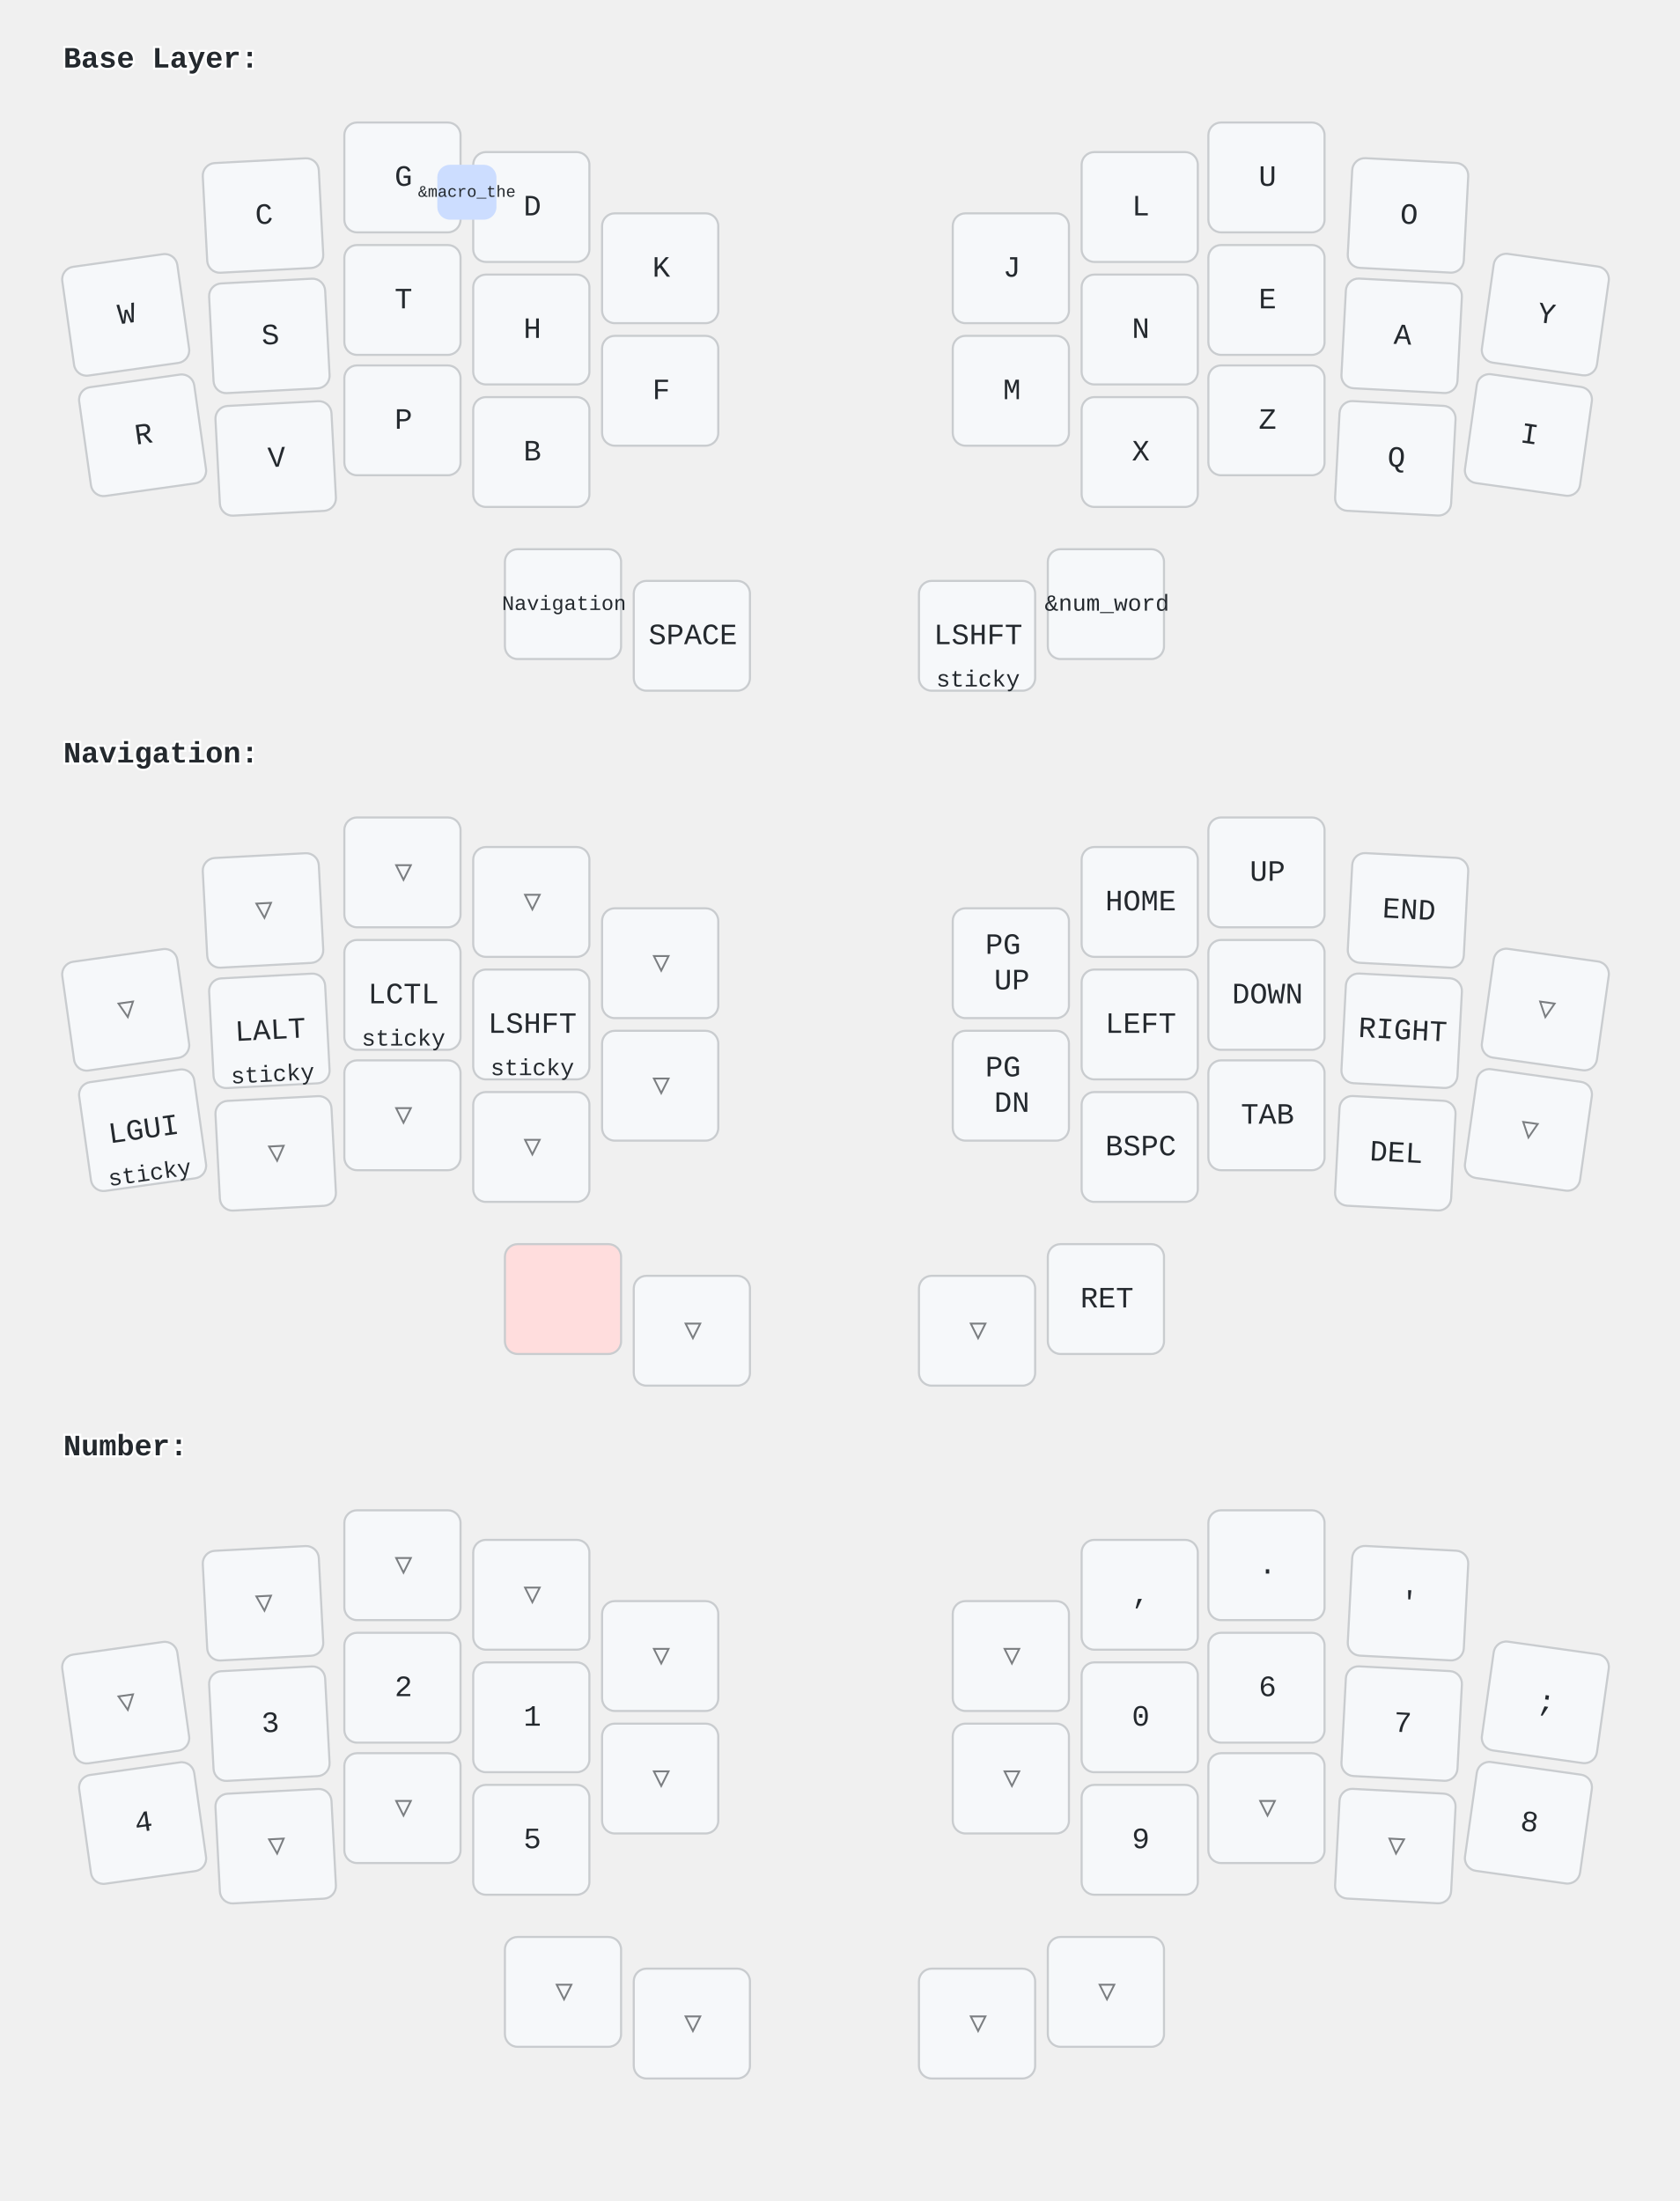
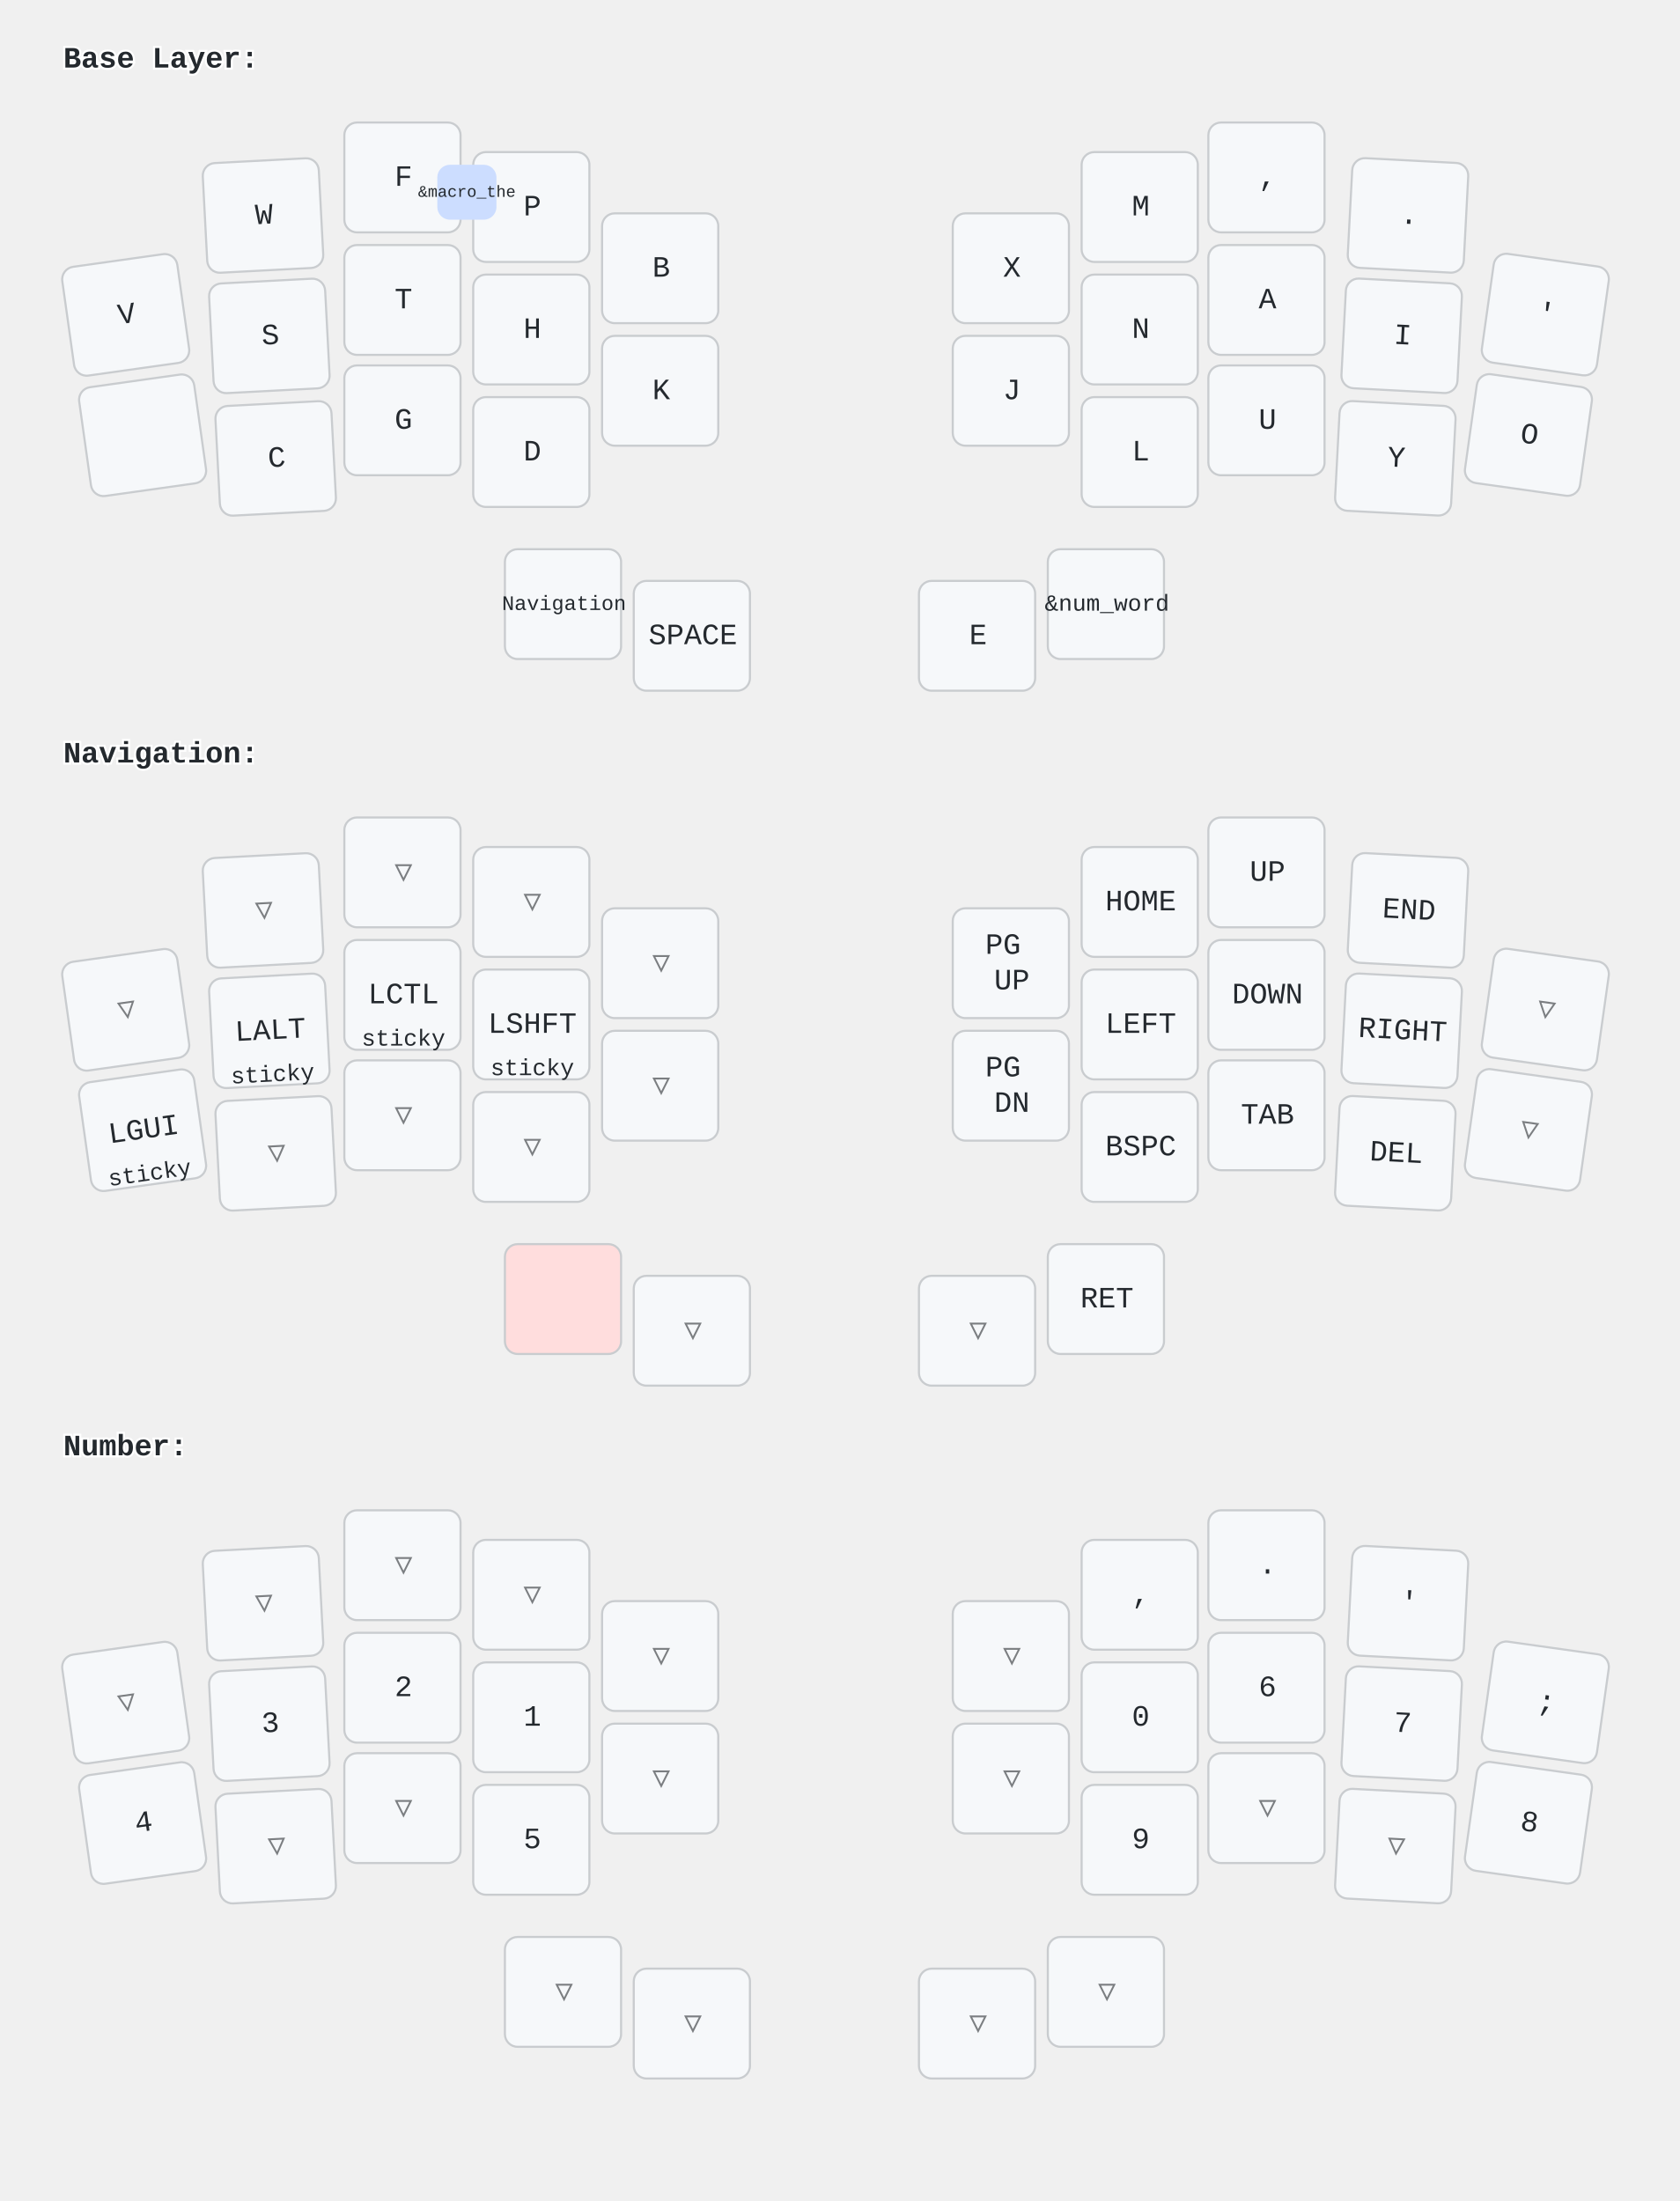
<svg xmlns="http://www.w3.org/2000/svg" width="795" height="1042" viewBox="0 0 795 1042" class="keymap">
  <style>/* inherit to force styles through use tags */
svg path {
    fill: inherit;
}

/* font and background color specifications */
svg.keymap {
    font-family: SFMono-Regular,Consolas,Liberation Mono,Menlo,monospace;
    font-size: 14px;
    font-kerning: normal;
    text-rendering: optimizeLegibility;
    fill: #24292e;
}

/* default key styling */
rect.key {
    fill: #f6f8fa;
    stroke: #c9cccf;
    stroke-width: 1;
}

/* default key side styling, only used is draw_key_sides is set */
rect.side {
    filter: brightness(90%);
}

/* color accent for combo boxes */
rect.combo, rect.combo-separate {
    fill: #cdf;
}

/* color accent for held keys */
rect.held, rect.combo.held {
    fill: #fdd;
}

/* color accent for ghost (optional) keys */
rect.ghost, rect.combo.ghost {
    stroke-dasharray: 4, 4;
    stroke-width: 2;
}

text {
    text-anchor: middle;
    dominant-baseline: middle;
}

/* styling for layer labels */
text.label {
    font-weight: bold;
    text-anchor: start;
    stroke: white;
    stroke-width: 2;
    paint-order: stroke;
}

/* styling for combo tap, and key hold/shifted label text */
text.combo, text.hold, text.shifted {
    font-size: 11px;
}

text.hold {
    text-anchor: middle;
    dominant-baseline: auto;
}

text.shifted {
    text-anchor: middle;
    dominant-baseline: hanging;
}

/* styling for hold/shifted label text in combo box */
text.combo.hold, text.combo.shifted {
    font-size: 8px;
}

/* lighter symbol for transparent keys */
text.trans {
    fill: #7b7e81;
}

/* styling for combo dendrons */
path.combo {
    stroke-width: 1;
    stroke: gray;
    fill: none;
}

/* Start Tabler Icons Cleanup */
/* cannot use height/width with glyphs */
.icon-tabler &gt; path {
    fill: inherit;
    stroke: inherit;
    stroke-width: 2;
}
/* hide tabler's default box */
.icon-tabler &gt; path[stroke="none"][fill="none"] {
    visibility: hidden;
}
/* End Tabler Icons Cleanup */
</style>
  <g transform="translate(30, 0)" class="layer-Base Layer">
    <text x="0" y="28" class="label">Base Layer:</text>
    <g transform="translate(0, 56)">
      <g transform="translate(30, 93) rotate(-8.0)" class="key keypos-0">
        <rect rx="6" ry="6" x="-28" y="-26" width="55" height="52" class="key" />
+         <text x="0" y="0" class="key tap">V</text>
+       </g>
+       <g transform="translate(95, 46) rotate(-3.0)" class="key keypos-1">
+         <rect rx="6" ry="6" x="-28" y="-26" width="55" height="52" class="key" />
        <text x="0" y="0" class="key tap">W</text>
      </g>
-       <g transform="translate(95, 46) rotate(-3.0)" class="key keypos-1">
+       <g transform="translate(161, 28)" class="key keypos-2">
+         <rect rx="6" ry="6" x="-28" y="-26" width="55" height="52" class="key" />
+         <text x="0" y="0" class="key tap">F</text>
+       </g>
+       <g transform="translate(222, 42)" class="key keypos-3">
+         <rect rx="6" ry="6" x="-28" y="-26" width="55" height="52" class="key" />
+         <text x="0" y="0" class="key tap">P</text>
+       </g>
+       <g transform="translate(283, 71)" class="key keypos-4">
+         <rect rx="6" ry="6" x="-28" y="-26" width="55" height="52" class="key" />
+         <text x="0" y="0" class="key tap">B</text>
+       </g>
+       <g transform="translate(449, 71)" class="key keypos-5">
+         <rect rx="6" ry="6" x="-28" y="-26" width="55" height="52" class="key" />
+         <text x="0" y="0" class="key tap">X</text>
+       </g>
+       <g transform="translate(510, 42)" class="key keypos-6">
+         <rect rx="6" ry="6" x="-28" y="-26" width="55" height="52" class="key" />
+         <text x="0" y="0" class="key tap">M</text>
+       </g>
+       <g transform="translate(570, 28)" class="key keypos-7">
+         <rect rx="6" ry="6" x="-28" y="-26" width="55" height="52" class="key" />
+         <text x="0" y="0" class="key tap">,</text>
+       </g>
+       <g transform="translate(637, 46) rotate(3.0)" class="key keypos-8">
+         <rect rx="6" ry="6" x="-28" y="-26" width="55" height="52" class="key" />
+         <text x="0" y="0" class="key tap">.</text>
+       </g>
+       <g transform="translate(702, 93) rotate(8.0)" class="key keypos-9">
+         <rect rx="6" ry="6" x="-28" y="-26" width="55" height="52" class="key" />
+         <text x="0" y="0" class="key tap">'</text>
+       </g>
+       <g transform="translate(38, 150) rotate(-8.0)" class="key keypos-10">
+         <rect rx="6" ry="6" x="-28" y="-26" width="55" height="52" class="key" />
+       </g>
+       <g transform="translate(98, 103) rotate(-3.0)" class="key keypos-11">
+         <rect rx="6" ry="6" x="-28" y="-26" width="55" height="52" class="key" />
+         <text x="0" y="0" class="key tap">S</text>
+       </g>
+       <g transform="translate(161, 86)" class="key keypos-12">
+         <rect rx="6" ry="6" x="-28" y="-26" width="55" height="52" class="key" />
+         <text x="0" y="0" class="key tap">T</text>
+       </g>
+       <g transform="translate(222, 100)" class="key keypos-13">
+         <rect rx="6" ry="6" x="-28" y="-26" width="55" height="52" class="key" />
+         <text x="0" y="0" class="key tap">H</text>
+       </g>
+       <g transform="translate(283, 129)" class="key keypos-14">
+         <rect rx="6" ry="6" x="-28" y="-26" width="55" height="52" class="key" />
+         <text x="0" y="0" class="key tap">K</text>
+       </g>
+       <g transform="translate(449, 129)" class="key keypos-15">
+         <rect rx="6" ry="6" x="-28" y="-26" width="55" height="52" class="key" />
+         <text x="0" y="0" class="key tap">J</text>
+       </g>
+       <g transform="translate(510, 100)" class="key keypos-16">
+         <rect rx="6" ry="6" x="-28" y="-26" width="55" height="52" class="key" />
+         <text x="0" y="0" class="key tap">N</text>
+       </g>
+       <g transform="translate(570, 86)" class="key keypos-17">
+         <rect rx="6" ry="6" x="-28" y="-26" width="55" height="52" class="key" />
+         <text x="0" y="0" class="key tap">A</text>
+       </g>
+       <g transform="translate(634, 103) rotate(3.0)" class="key keypos-18">
+         <rect rx="6" ry="6" x="-28" y="-26" width="55" height="52" class="key" />
+         <text x="0" y="0" class="key tap">I</text>
+       </g>
+       <g transform="translate(694, 150) rotate(8.0)" class="key keypos-19">
+         <rect rx="6" ry="6" x="-28" y="-26" width="55" height="52" class="key" />
+         <text x="0" y="0" class="key tap">O</text>
+       </g>
+       <g transform="translate(101, 161) rotate(-3.0)" class="key keypos-20">
        <rect rx="6" ry="6" x="-28" y="-26" width="55" height="52" class="key" />
        <text x="0" y="0" class="key tap">C</text>
      </g>
-       <g transform="translate(161, 28)" class="key keypos-2">
+       <g transform="translate(161, 143)" class="key keypos-21">
        <rect rx="6" ry="6" x="-28" y="-26" width="55" height="52" class="key" />
        <text x="0" y="0" class="key tap">G</text>
      </g>
-       <g transform="translate(222, 42)" class="key keypos-3">
+       <g transform="translate(222, 158)" class="key keypos-22">
        <rect rx="6" ry="6" x="-28" y="-26" width="55" height="52" class="key" />
        <text x="0" y="0" class="key tap">D</text>
      </g>
-       <g transform="translate(283, 71)" class="key keypos-4">
-         <rect rx="6" ry="6" x="-28" y="-26" width="55" height="52" class="key" />
-         <text x="0" y="0" class="key tap">K</text>
-       </g>
-       <g transform="translate(449, 71)" class="key keypos-5">
-         <rect rx="6" ry="6" x="-28" y="-26" width="55" height="52" class="key" />
-         <text x="0" y="0" class="key tap">J</text>
-       </g>
-       <g transform="translate(510, 42)" class="key keypos-6">
+       <g transform="translate(510, 158)" class="key keypos-23">
        <rect rx="6" ry="6" x="-28" y="-26" width="55" height="52" class="key" />
        <text x="0" y="0" class="key tap">L</text>
      </g>
-       <g transform="translate(570, 28)" class="key keypos-7">
+       <g transform="translate(570, 143)" class="key keypos-24">
        <rect rx="6" ry="6" x="-28" y="-26" width="55" height="52" class="key" />
        <text x="0" y="0" class="key tap">U</text>
      </g>
-       <g transform="translate(637, 46) rotate(3.0)" class="key keypos-8">
-         <rect rx="6" ry="6" x="-28" y="-26" width="55" height="52" class="key" />
-         <text x="0" y="0" class="key tap">O</text>
-       </g>
-       <g transform="translate(702, 93) rotate(8.0)" class="key keypos-9">
+       <g transform="translate(631, 161) rotate(3.0)" class="key keypos-25">
        <rect rx="6" ry="6" x="-28" y="-26" width="55" height="52" class="key" />
        <text x="0" y="0" class="key tap">Y</text>
-       </g>
-       <g transform="translate(38, 150) rotate(-8.0)" class="key keypos-10">
-         <rect rx="6" ry="6" x="-28" y="-26" width="55" height="52" class="key" />
-         <text x="0" y="0" class="key tap">R</text>
-       </g>
-       <g transform="translate(98, 103) rotate(-3.0)" class="key keypos-11">
-         <rect rx="6" ry="6" x="-28" y="-26" width="55" height="52" class="key" />
-         <text x="0" y="0" class="key tap">S</text>
-       </g>
-       <g transform="translate(161, 86)" class="key keypos-12">
-         <rect rx="6" ry="6" x="-28" y="-26" width="55" height="52" class="key" />
-         <text x="0" y="0" class="key tap">T</text>
-       </g>
-       <g transform="translate(222, 100)" class="key keypos-13">
-         <rect rx="6" ry="6" x="-28" y="-26" width="55" height="52" class="key" />
-         <text x="0" y="0" class="key tap">H</text>
-       </g>
-       <g transform="translate(283, 129)" class="key keypos-14">
-         <rect rx="6" ry="6" x="-28" y="-26" width="55" height="52" class="key" />
-         <text x="0" y="0" class="key tap">F</text>
-       </g>
-       <g transform="translate(449, 129)" class="key keypos-15">
-         <rect rx="6" ry="6" x="-28" y="-26" width="55" height="52" class="key" />
-         <text x="0" y="0" class="key tap">M</text>
-       </g>
-       <g transform="translate(510, 100)" class="key keypos-16">
-         <rect rx="6" ry="6" x="-28" y="-26" width="55" height="52" class="key" />
-         <text x="0" y="0" class="key tap">N</text>
-       </g>
-       <g transform="translate(570, 86)" class="key keypos-17">
-         <rect rx="6" ry="6" x="-28" y="-26" width="55" height="52" class="key" />
-         <text x="0" y="0" class="key tap">E</text>
-       </g>
-       <g transform="translate(634, 103) rotate(3.0)" class="key keypos-18">
-         <rect rx="6" ry="6" x="-28" y="-26" width="55" height="52" class="key" />
-         <text x="0" y="0" class="key tap">A</text>
-       </g>
-       <g transform="translate(694, 150) rotate(8.0)" class="key keypos-19">
-         <rect rx="6" ry="6" x="-28" y="-26" width="55" height="52" class="key" />
-         <text x="0" y="0" class="key tap">I</text>
-       </g>
-       <g transform="translate(101, 161) rotate(-3.0)" class="key keypos-20">
-         <rect rx="6" ry="6" x="-28" y="-26" width="55" height="52" class="key" />
-         <text x="0" y="0" class="key tap">V</text>
-       </g>
-       <g transform="translate(161, 143)" class="key keypos-21">
-         <rect rx="6" ry="6" x="-28" y="-26" width="55" height="52" class="key" />
-         <text x="0" y="0" class="key tap">P</text>
-       </g>
-       <g transform="translate(222, 158)" class="key keypos-22">
-         <rect rx="6" ry="6" x="-28" y="-26" width="55" height="52" class="key" />
-         <text x="0" y="0" class="key tap">B</text>
-       </g>
-       <g transform="translate(510, 158)" class="key keypos-23">
-         <rect rx="6" ry="6" x="-28" y="-26" width="55" height="52" class="key" />
-         <text x="0" y="0" class="key tap">X</text>
-       </g>
-       <g transform="translate(570, 143)" class="key keypos-24">
-         <rect rx="6" ry="6" x="-28" y="-26" width="55" height="52" class="key" />
-         <text x="0" y="0" class="key tap">Z</text>
-       </g>
-       <g transform="translate(631, 161) rotate(3.0)" class="key keypos-25">
-         <rect rx="6" ry="6" x="-28" y="-26" width="55" height="52" class="key" />
-         <text x="0" y="0" class="key tap">Q</text>
      </g>
      <g transform="translate(237, 230)" class="key keypos-26">
        <rect rx="6" ry="6" x="-28" y="-26" width="55" height="52" class="key" />
        <text x="0" y="0" class="key tap">
          <tspan style="font-size: 70%">Navigation</tspan>
        </text>
      </g>
      <g transform="translate(298, 245)" class="key keypos-27">
        <rect rx="6" ry="6" x="-28" y="-26" width="55" height="52" class="key" />
        <text x="0" y="0" class="key tap">SPACE</text>
      </g>
      <g transform="translate(433, 245)" class="key keypos-28">
        <rect rx="6" ry="6" x="-28" y="-26" width="55" height="52" class="key" />
-         <text x="0" y="0" class="key tap">LSHFT</text>
-         <text x="0" y="24" class="key hold">sticky</text>
+         <text x="0" y="0" class="key tap">E</text>
      </g>
      <g transform="translate(494, 230)" class="key keypos-29">
        <rect rx="6" ry="6" x="-28" y="-26" width="55" height="52" class="key" />
        <text x="0" y="0" class="key tap">
          <tspan style="font-size: 78%">&amp;num_word</tspan>
        </text>
      </g>
      <g class="combo combopos-0">
        <rect rx="6" ry="6" x="177" y="22" width="28" height="26" class="combo" />
        <text x="191" y="35" class="combo tap">
          <tspan style="font-size: 70%">&amp;macro_the</tspan>
        </text>
      </g>
    </g>
  </g>
  <g transform="translate(30, 329)" class="layer-Navigation">
    <text x="0" y="28" class="label">Navigation:</text>
    <g transform="translate(0, 56)">
      <g transform="translate(30, 93) rotate(-8.0)" class="key trans keypos-0">
        <rect rx="6" ry="6" x="-28" y="-26" width="55" height="52" class="key trans" />
        <text x="0" y="0" class="key trans tap">▽</text>
      </g>
      <g transform="translate(95, 46) rotate(-3.0)" class="key trans keypos-1">
        <rect rx="6" ry="6" x="-28" y="-26" width="55" height="52" class="key trans" />
        <text x="0" y="0" class="key trans tap">▽</text>
      </g>
      <g transform="translate(161, 28)" class="key trans keypos-2">
        <rect rx="6" ry="6" x="-28" y="-26" width="55" height="52" class="key trans" />
        <text x="0" y="0" class="key trans tap">▽</text>
      </g>
      <g transform="translate(222, 42)" class="key trans keypos-3">
        <rect rx="6" ry="6" x="-28" y="-26" width="55" height="52" class="key trans" />
        <text x="0" y="0" class="key trans tap">▽</text>
      </g>
      <g transform="translate(283, 71)" class="key trans keypos-4">
        <rect rx="6" ry="6" x="-28" y="-26" width="55" height="52" class="key trans" />
        <text x="0" y="0" class="key trans tap">▽</text>
      </g>
      <g transform="translate(449, 71)" class="key keypos-5">
        <rect rx="6" ry="6" x="-28" y="-26" width="55" height="52" class="key" />
        <text x="0" y="0" class="key tap">
          <tspan x="0" dy="-0.6em">PG</tspan>
          <tspan x="0" dy="1.2em">UP</tspan>
        </text>
      </g>
      <g transform="translate(510, 42)" class="key keypos-6">
        <rect rx="6" ry="6" x="-28" y="-26" width="55" height="52" class="key" />
        <text x="0" y="0" class="key tap">HOME</text>
      </g>
      <g transform="translate(570, 28)" class="key keypos-7">
        <rect rx="6" ry="6" x="-28" y="-26" width="55" height="52" class="key" />
        <text x="0" y="0" class="key tap">UP</text>
      </g>
      <g transform="translate(637, 46) rotate(3.0)" class="key keypos-8">
        <rect rx="6" ry="6" x="-28" y="-26" width="55" height="52" class="key" />
        <text x="0" y="0" class="key tap">END</text>
      </g>
      <g transform="translate(702, 93) rotate(8.0)" class="key trans keypos-9">
        <rect rx="6" ry="6" x="-28" y="-26" width="55" height="52" class="key trans" />
        <text x="0" y="0" class="key trans tap">▽</text>
      </g>
      <g transform="translate(38, 150) rotate(-8.0)" class="key keypos-10">
        <rect rx="6" ry="6" x="-28" y="-26" width="55" height="52" class="key" />
        <text x="0" y="0" class="key tap">LGUI</text>
        <text x="0" y="24" class="key hold">sticky</text>
      </g>
      <g transform="translate(98, 103) rotate(-3.0)" class="key keypos-11">
        <rect rx="6" ry="6" x="-28" y="-26" width="55" height="52" class="key" />
        <text x="0" y="0" class="key tap">LALT</text>
        <text x="0" y="24" class="key hold">sticky</text>
      </g>
      <g transform="translate(161, 86)" class="key keypos-12">
        <rect rx="6" ry="6" x="-28" y="-26" width="55" height="52" class="key" />
        <text x="0" y="0" class="key tap">LCTL</text>
        <text x="0" y="24" class="key hold">sticky</text>
      </g>
      <g transform="translate(222, 100)" class="key keypos-13">
        <rect rx="6" ry="6" x="-28" y="-26" width="55" height="52" class="key" />
        <text x="0" y="0" class="key tap">LSHFT</text>
        <text x="0" y="24" class="key hold">sticky</text>
      </g>
      <g transform="translate(283, 129)" class="key trans keypos-14">
        <rect rx="6" ry="6" x="-28" y="-26" width="55" height="52" class="key trans" />
        <text x="0" y="0" class="key trans tap">▽</text>
      </g>
      <g transform="translate(449, 129)" class="key keypos-15">
        <rect rx="6" ry="6" x="-28" y="-26" width="55" height="52" class="key" />
        <text x="0" y="0" class="key tap">
          <tspan x="0" dy="-0.6em">PG</tspan>
          <tspan x="0" dy="1.2em">DN</tspan>
        </text>
      </g>
      <g transform="translate(510, 100)" class="key keypos-16">
        <rect rx="6" ry="6" x="-28" y="-26" width="55" height="52" class="key" />
        <text x="0" y="0" class="key tap">LEFT</text>
      </g>
      <g transform="translate(570, 86)" class="key keypos-17">
        <rect rx="6" ry="6" x="-28" y="-26" width="55" height="52" class="key" />
        <text x="0" y="0" class="key tap">DOWN</text>
      </g>
      <g transform="translate(634, 103) rotate(3.0)" class="key keypos-18">
        <rect rx="6" ry="6" x="-28" y="-26" width="55" height="52" class="key" />
        <text x="0" y="0" class="key tap">RIGHT</text>
      </g>
      <g transform="translate(694, 150) rotate(8.0)" class="key trans keypos-19">
        <rect rx="6" ry="6" x="-28" y="-26" width="55" height="52" class="key trans" />
        <text x="0" y="0" class="key trans tap">▽</text>
      </g>
      <g transform="translate(101, 161) rotate(-3.0)" class="key trans keypos-20">
        <rect rx="6" ry="6" x="-28" y="-26" width="55" height="52" class="key trans" />
        <text x="0" y="0" class="key trans tap">▽</text>
      </g>
      <g transform="translate(161, 143)" class="key trans keypos-21">
        <rect rx="6" ry="6" x="-28" y="-26" width="55" height="52" class="key trans" />
        <text x="0" y="0" class="key trans tap">▽</text>
      </g>
      <g transform="translate(222, 158)" class="key trans keypos-22">
        <rect rx="6" ry="6" x="-28" y="-26" width="55" height="52" class="key trans" />
        <text x="0" y="0" class="key trans tap">▽</text>
      </g>
      <g transform="translate(510, 158)" class="key keypos-23">
        <rect rx="6" ry="6" x="-28" y="-26" width="55" height="52" class="key" />
        <text x="0" y="0" class="key tap">BSPC</text>
      </g>
      <g transform="translate(570, 143)" class="key keypos-24">
        <rect rx="6" ry="6" x="-28" y="-26" width="55" height="52" class="key" />
        <text x="0" y="0" class="key tap">TAB</text>
      </g>
      <g transform="translate(631, 161) rotate(3.0)" class="key keypos-25">
        <rect rx="6" ry="6" x="-28" y="-26" width="55" height="52" class="key" />
        <text x="0" y="0" class="key tap">DEL</text>
      </g>
      <g transform="translate(237, 230)" class="key held keypos-26">
        <rect rx="6" ry="6" x="-28" y="-26" width="55" height="52" class="key held" />
      </g>
      <g transform="translate(298, 245)" class="key trans keypos-27">
        <rect rx="6" ry="6" x="-28" y="-26" width="55" height="52" class="key trans" />
        <text x="0" y="0" class="key trans tap">▽</text>
      </g>
      <g transform="translate(433, 245)" class="key trans keypos-28">
        <rect rx="6" ry="6" x="-28" y="-26" width="55" height="52" class="key trans" />
        <text x="0" y="0" class="key trans tap">▽</text>
      </g>
      <g transform="translate(494, 230)" class="key keypos-29">
        <rect rx="6" ry="6" x="-28" y="-26" width="55" height="52" class="key" />
        <text x="0" y="0" class="key tap">RET</text>
      </g>
    </g>
  </g>
  <g transform="translate(30, 657)" class="layer-Number">
    <text x="0" y="28" class="label">Number:</text>
    <g transform="translate(0, 56)">
      <g transform="translate(30, 93) rotate(-8.0)" class="key trans keypos-0">
        <rect rx="6" ry="6" x="-28" y="-26" width="55" height="52" class="key trans" />
        <text x="0" y="0" class="key trans tap">▽</text>
      </g>
      <g transform="translate(95, 46) rotate(-3.0)" class="key trans keypos-1">
        <rect rx="6" ry="6" x="-28" y="-26" width="55" height="52" class="key trans" />
        <text x="0" y="0" class="key trans tap">▽</text>
      </g>
      <g transform="translate(161, 28)" class="key trans keypos-2">
        <rect rx="6" ry="6" x="-28" y="-26" width="55" height="52" class="key trans" />
        <text x="0" y="0" class="key trans tap">▽</text>
      </g>
      <g transform="translate(222, 42)" class="key trans keypos-3">
        <rect rx="6" ry="6" x="-28" y="-26" width="55" height="52" class="key trans" />
        <text x="0" y="0" class="key trans tap">▽</text>
      </g>
      <g transform="translate(283, 71)" class="key trans keypos-4">
        <rect rx="6" ry="6" x="-28" y="-26" width="55" height="52" class="key trans" />
        <text x="0" y="0" class="key trans tap">▽</text>
      </g>
      <g transform="translate(449, 71)" class="key trans keypos-5">
        <rect rx="6" ry="6" x="-28" y="-26" width="55" height="52" class="key trans" />
        <text x="0" y="0" class="key trans tap">▽</text>
      </g>
      <g transform="translate(510, 42)" class="key keypos-6">
        <rect rx="6" ry="6" x="-28" y="-26" width="55" height="52" class="key" />
        <text x="0" y="0" class="key tap">,</text>
      </g>
      <g transform="translate(570, 28)" class="key keypos-7">
        <rect rx="6" ry="6" x="-28" y="-26" width="55" height="52" class="key" />
        <text x="0" y="0" class="key tap">.</text>
      </g>
      <g transform="translate(637, 46) rotate(3.0)" class="key keypos-8">
        <rect rx="6" ry="6" x="-28" y="-26" width="55" height="52" class="key" />
        <text x="0" y="0" class="key tap">'</text>
      </g>
      <g transform="translate(702, 93) rotate(8.0)" class="key keypos-9">
        <rect rx="6" ry="6" x="-28" y="-26" width="55" height="52" class="key" />
        <text x="0" y="0" class="key tap">;</text>
      </g>
      <g transform="translate(38, 150) rotate(-8.0)" class="key keypos-10">
        <rect rx="6" ry="6" x="-28" y="-26" width="55" height="52" class="key" />
        <text x="0" y="0" class="key tap">4</text>
      </g>
      <g transform="translate(98, 103) rotate(-3.0)" class="key keypos-11">
        <rect rx="6" ry="6" x="-28" y="-26" width="55" height="52" class="key" />
        <text x="0" y="0" class="key tap">3</text>
      </g>
      <g transform="translate(161, 86)" class="key keypos-12">
        <rect rx="6" ry="6" x="-28" y="-26" width="55" height="52" class="key" />
        <text x="0" y="0" class="key tap">2</text>
      </g>
      <g transform="translate(222, 100)" class="key keypos-13">
        <rect rx="6" ry="6" x="-28" y="-26" width="55" height="52" class="key" />
        <text x="0" y="0" class="key tap">1</text>
      </g>
      <g transform="translate(283, 129)" class="key trans keypos-14">
        <rect rx="6" ry="6" x="-28" y="-26" width="55" height="52" class="key trans" />
        <text x="0" y="0" class="key trans tap">▽</text>
      </g>
      <g transform="translate(449, 129)" class="key trans keypos-15">
        <rect rx="6" ry="6" x="-28" y="-26" width="55" height="52" class="key trans" />
        <text x="0" y="0" class="key trans tap">▽</text>
      </g>
      <g transform="translate(510, 100)" class="key keypos-16">
        <rect rx="6" ry="6" x="-28" y="-26" width="55" height="52" class="key" />
        <text x="0" y="0" class="key tap">0</text>
      </g>
      <g transform="translate(570, 86)" class="key keypos-17">
        <rect rx="6" ry="6" x="-28" y="-26" width="55" height="52" class="key" />
        <text x="0" y="0" class="key tap">6</text>
      </g>
      <g transform="translate(634, 103) rotate(3.0)" class="key keypos-18">
        <rect rx="6" ry="6" x="-28" y="-26" width="55" height="52" class="key" />
        <text x="0" y="0" class="key tap">7</text>
      </g>
      <g transform="translate(694, 150) rotate(8.0)" class="key keypos-19">
        <rect rx="6" ry="6" x="-28" y="-26" width="55" height="52" class="key" />
        <text x="0" y="0" class="key tap">8</text>
      </g>
      <g transform="translate(101, 161) rotate(-3.0)" class="key trans keypos-20">
        <rect rx="6" ry="6" x="-28" y="-26" width="55" height="52" class="key trans" />
        <text x="0" y="0" class="key trans tap">▽</text>
      </g>
      <g transform="translate(161, 143)" class="key trans keypos-21">
        <rect rx="6" ry="6" x="-28" y="-26" width="55" height="52" class="key trans" />
        <text x="0" y="0" class="key trans tap">▽</text>
      </g>
      <g transform="translate(222, 158)" class="key keypos-22">
        <rect rx="6" ry="6" x="-28" y="-26" width="55" height="52" class="key" />
        <text x="0" y="0" class="key tap">5</text>
      </g>
      <g transform="translate(510, 158)" class="key keypos-23">
        <rect rx="6" ry="6" x="-28" y="-26" width="55" height="52" class="key" />
        <text x="0" y="0" class="key tap">9</text>
      </g>
      <g transform="translate(570, 143)" class="key trans keypos-24">
        <rect rx="6" ry="6" x="-28" y="-26" width="55" height="52" class="key trans" />
        <text x="0" y="0" class="key trans tap">▽</text>
      </g>
      <g transform="translate(631, 161) rotate(3.0)" class="key trans keypos-25">
        <rect rx="6" ry="6" x="-28" y="-26" width="55" height="52" class="key trans" />
        <text x="0" y="0" class="key trans tap">▽</text>
      </g>
      <g transform="translate(237, 230)" class="key trans keypos-26">
        <rect rx="6" ry="6" x="-28" y="-26" width="55" height="52" class="key trans" />
        <text x="0" y="0" class="key trans tap">▽</text>
      </g>
      <g transform="translate(298, 245)" class="key trans keypos-27">
        <rect rx="6" ry="6" x="-28" y="-26" width="55" height="52" class="key trans" />
        <text x="0" y="0" class="key trans tap">▽</text>
      </g>
      <g transform="translate(433, 245)" class="key trans keypos-28">
        <rect rx="6" ry="6" x="-28" y="-26" width="55" height="52" class="key trans" />
        <text x="0" y="0" class="key trans tap">▽</text>
      </g>
      <g transform="translate(494, 230)" class="key trans keypos-29">
        <rect rx="6" ry="6" x="-28" y="-26" width="55" height="52" class="key trans" />
        <text x="0" y="0" class="key trans tap">▽</text>
      </g>
    </g>
  </g>
</svg>
